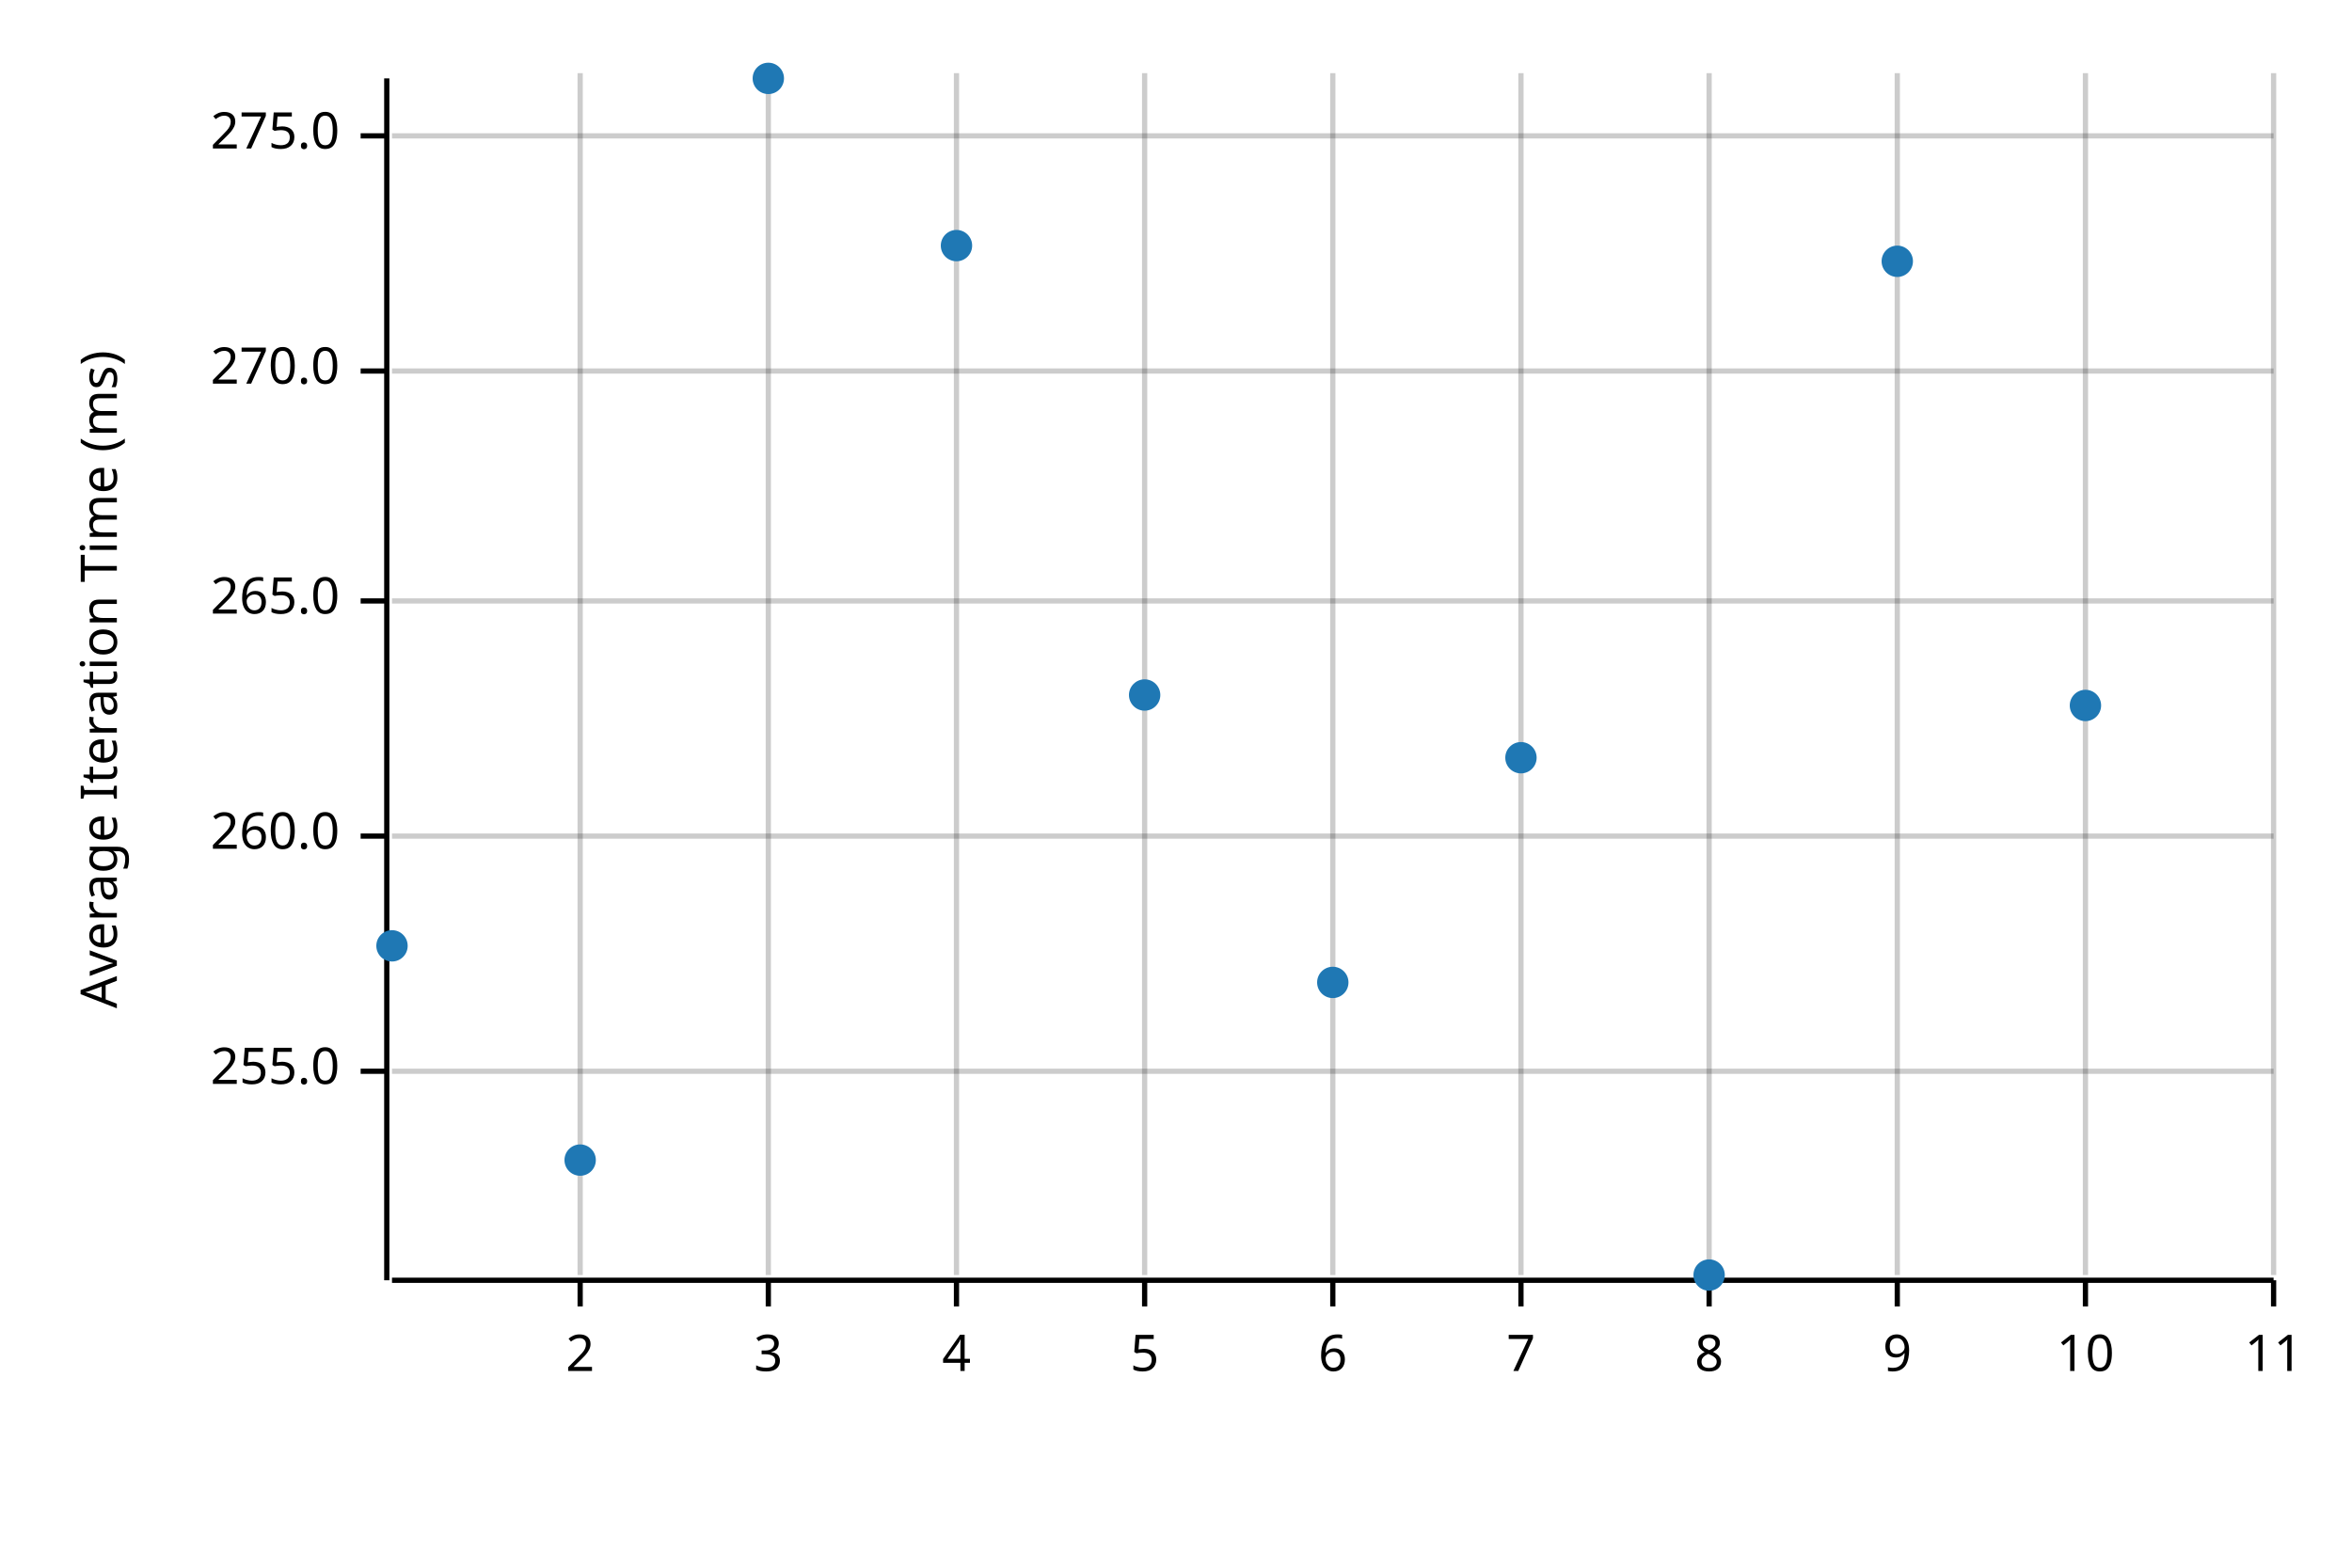
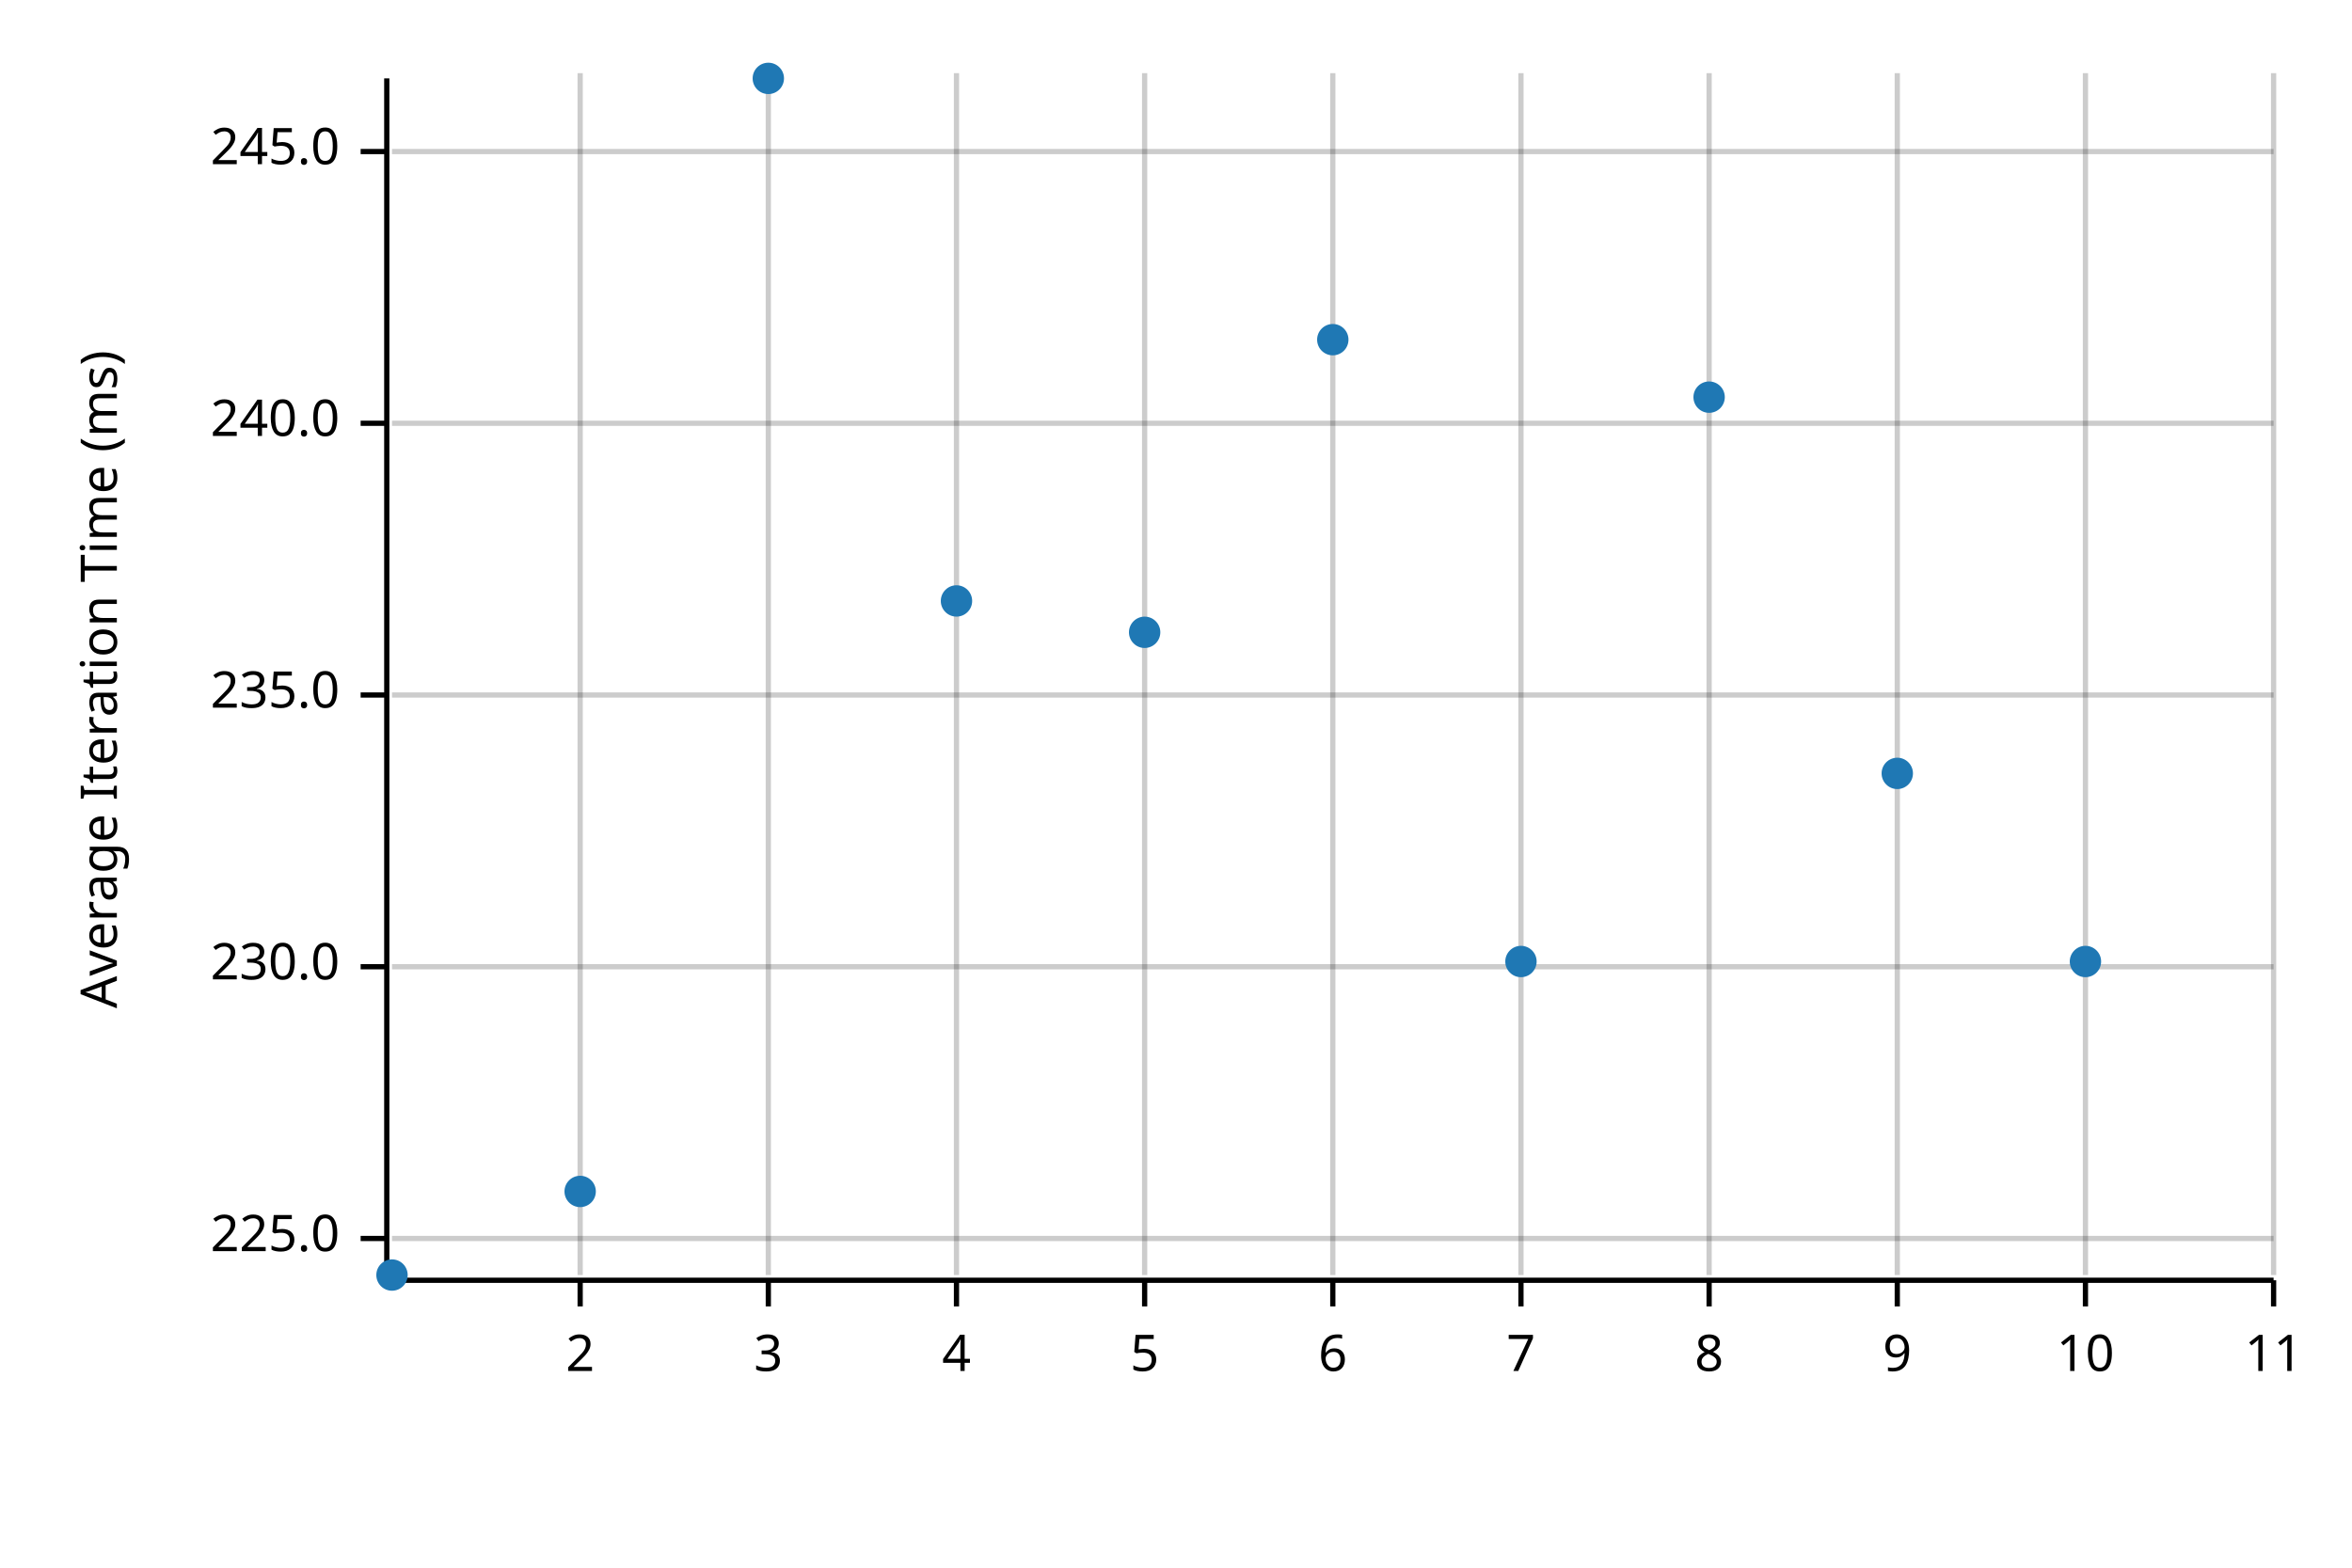
<svg xmlns="http://www.w3.org/2000/svg" width="450" height="300" viewBox="0 0 450 300">
  <text x="15" y="130" dy="0.76em" text-anchor="middle" font-family="sans-serif" font-size="9.677" opacity="1" fill="#000000" transform="rotate(270, 15, 130)">
Average Iteration Time (ms)
</text>
  <line opacity="0.2" stroke="#000000" stroke-width="1" x1="111" y1="244" x2="111" y2="14" />
  <line opacity="0.2" stroke="#000000" stroke-width="1" x1="147" y1="244" x2="147" y2="14" />
  <line opacity="0.2" stroke="#000000" stroke-width="1" x1="183" y1="244" x2="183" y2="14" />
  <line opacity="0.2" stroke="#000000" stroke-width="1" x1="219" y1="244" x2="219" y2="14" />
  <line opacity="0.2" stroke="#000000" stroke-width="1" x1="255" y1="244" x2="255" y2="14" />
  <line opacity="0.2" stroke="#000000" stroke-width="1" x1="291" y1="244" x2="291" y2="14" />
  <line opacity="0.2" stroke="#000000" stroke-width="1" x1="327" y1="244" x2="327" y2="14" />
  <line opacity="0.2" stroke="#000000" stroke-width="1" x1="363" y1="244" x2="363" y2="14" />
  <line opacity="0.2" stroke="#000000" stroke-width="1" x1="399" y1="244" x2="399" y2="14" />
  <line opacity="0.2" stroke="#000000" stroke-width="1" x1="435" y1="244" x2="435" y2="14" />
-   <line opacity="0.2" stroke="#000000" stroke-width="1" x1="75" y1="205" x2="435" y2="205" />
-   <line opacity="0.2" stroke="#000000" stroke-width="1" x1="75" y1="160" x2="435" y2="160" />
-   <line opacity="0.2" stroke="#000000" stroke-width="1" x1="75" y1="115" x2="435" y2="115" />
-   <line opacity="0.2" stroke="#000000" stroke-width="1" x1="75" y1="71" x2="435" y2="71" />
-   <line opacity="0.2" stroke="#000000" stroke-width="1" x1="75" y1="26" x2="435" y2="26" />
+   <line opacity="0.2" stroke="#000000" stroke-width="1" x1="75" y1="237" x2="435" y2="237" />
+   <line opacity="0.2" stroke="#000000" stroke-width="1" x1="75" y1="185" x2="435" y2="185" />
+   <line opacity="0.2" stroke="#000000" stroke-width="1" x1="75" y1="133" x2="435" y2="133" />
+   <line opacity="0.2" stroke="#000000" stroke-width="1" x1="75" y1="81" x2="435" y2="81" />
+   <line opacity="0.2" stroke="#000000" stroke-width="1" x1="75" y1="29" x2="435" y2="29" />
  <polyline fill="none" opacity="1" stroke="#000000" stroke-width="1" points="74,15 74,245 " />
-   <text x="65" y="205" dy="0.5ex" text-anchor="end" font-family="sans-serif" font-size="9.677" opacity="1" fill="#000000">
- 255.0
+   <text x="65" y="237" dy="0.5ex" text-anchor="end" font-family="sans-serif" font-size="9.677" opacity="1" fill="#000000">
+ 225.0
</text>
-   <polyline fill="none" opacity="1" stroke="#000000" stroke-width="1" points="69,205 74,205 " />
-   <text x="65" y="160" dy="0.5ex" text-anchor="end" font-family="sans-serif" font-size="9.677" opacity="1" fill="#000000">
- 260.0
+   <polyline fill="none" opacity="1" stroke="#000000" stroke-width="1" points="69,237 74,237 " />
+   <text x="65" y="185" dy="0.5ex" text-anchor="end" font-family="sans-serif" font-size="9.677" opacity="1" fill="#000000">
+ 230.0
</text>
-   <polyline fill="none" opacity="1" stroke="#000000" stroke-width="1" points="69,160 74,160 " />
-   <text x="65" y="115" dy="0.5ex" text-anchor="end" font-family="sans-serif" font-size="9.677" opacity="1" fill="#000000">
- 265.0
+   <polyline fill="none" opacity="1" stroke="#000000" stroke-width="1" points="69,185 74,185 " />
+   <text x="65" y="133" dy="0.5ex" text-anchor="end" font-family="sans-serif" font-size="9.677" opacity="1" fill="#000000">
+ 235.0
</text>
-   <polyline fill="none" opacity="1" stroke="#000000" stroke-width="1" points="69,115 74,115 " />
-   <text x="65" y="71" dy="0.5ex" text-anchor="end" font-family="sans-serif" font-size="9.677" opacity="1" fill="#000000">
- 270.0
+   <polyline fill="none" opacity="1" stroke="#000000" stroke-width="1" points="69,133 74,133 " />
+   <text x="65" y="81" dy="0.5ex" text-anchor="end" font-family="sans-serif" font-size="9.677" opacity="1" fill="#000000">
+ 240.0
</text>
-   <polyline fill="none" opacity="1" stroke="#000000" stroke-width="1" points="69,71 74,71 " />
-   <text x="65" y="26" dy="0.5ex" text-anchor="end" font-family="sans-serif" font-size="9.677" opacity="1" fill="#000000">
- 275.0
+   <polyline fill="none" opacity="1" stroke="#000000" stroke-width="1" points="69,81 74,81 " />
+   <text x="65" y="29" dy="0.5ex" text-anchor="end" font-family="sans-serif" font-size="9.677" opacity="1" fill="#000000">
+ 245.0
</text>
-   <polyline fill="none" opacity="1" stroke="#000000" stroke-width="1" points="69,26 74,26 " />
+   <polyline fill="none" opacity="1" stroke="#000000" stroke-width="1" points="69,29 74,29 " />
  <polyline fill="none" opacity="1" stroke="#000000" stroke-width="1" points="75,245 435,245 " />
  <text x="111" y="255" dy="0.76em" text-anchor="middle" font-family="sans-serif" font-size="9.677" opacity="1" fill="#000000">
2
</text>
  <polyline fill="none" opacity="1" stroke="#000000" stroke-width="1" points="111,245 111,250 " />
  <text x="147" y="255" dy="0.76em" text-anchor="middle" font-family="sans-serif" font-size="9.677" opacity="1" fill="#000000">
3
</text>
  <polyline fill="none" opacity="1" stroke="#000000" stroke-width="1" points="147,245 147,250 " />
  <text x="183" y="255" dy="0.76em" text-anchor="middle" font-family="sans-serif" font-size="9.677" opacity="1" fill="#000000">
4
</text>
  <polyline fill="none" opacity="1" stroke="#000000" stroke-width="1" points="183,245 183,250 " />
  <text x="219" y="255" dy="0.76em" text-anchor="middle" font-family="sans-serif" font-size="9.677" opacity="1" fill="#000000">
5
</text>
  <polyline fill="none" opacity="1" stroke="#000000" stroke-width="1" points="219,245 219,250 " />
  <text x="255" y="255" dy="0.76em" text-anchor="middle" font-family="sans-serif" font-size="9.677" opacity="1" fill="#000000">
6
</text>
  <polyline fill="none" opacity="1" stroke="#000000" stroke-width="1" points="255,245 255,250 " />
  <text x="291" y="255" dy="0.76em" text-anchor="middle" font-family="sans-serif" font-size="9.677" opacity="1" fill="#000000">
7
</text>
  <polyline fill="none" opacity="1" stroke="#000000" stroke-width="1" points="291,245 291,250 " />
  <text x="327" y="255" dy="0.76em" text-anchor="middle" font-family="sans-serif" font-size="9.677" opacity="1" fill="#000000">
8
</text>
  <polyline fill="none" opacity="1" stroke="#000000" stroke-width="1" points="327,245 327,250 " />
  <text x="363" y="255" dy="0.76em" text-anchor="middle" font-family="sans-serif" font-size="9.677" opacity="1" fill="#000000">
9
</text>
  <polyline fill="none" opacity="1" stroke="#000000" stroke-width="1" points="363,245 363,250 " />
  <text x="399" y="255" dy="0.76em" text-anchor="middle" font-family="sans-serif" font-size="9.677" opacity="1" fill="#000000">
10
</text>
  <polyline fill="none" opacity="1" stroke="#000000" stroke-width="1" points="399,245 399,250 " />
  <text x="435" y="255" dy="0.76em" text-anchor="middle" font-family="sans-serif" font-size="9.677" opacity="1" fill="#000000">
11
</text>
  <polyline fill="none" opacity="1" stroke="#000000" stroke-width="1" points="435,245 435,250 " />
-   <circle cx="75" cy="181" r="3" opacity="1" fill="#1F78B4" stroke="none" />
-   <circle cx="111" cy="222" r="3" opacity="1" fill="#1F78B4" stroke="none" />
+   <circle cx="75" cy="244" r="3" opacity="1" fill="#1F78B4" stroke="none" />
+   <circle cx="111" cy="228" r="3" opacity="1" fill="#1F78B4" stroke="none" />
  <circle cx="147" cy="15" r="3" opacity="1" fill="#1F78B4" stroke="none" />
-   <circle cx="183" cy="47" r="3" opacity="1" fill="#1F78B4" stroke="none" />
-   <circle cx="219" cy="133" r="3" opacity="1" fill="#1F78B4" stroke="none" />
-   <circle cx="255" cy="188" r="3" opacity="1" fill="#1F78B4" stroke="none" />
-   <circle cx="291" cy="145" r="3" opacity="1" fill="#1F78B4" stroke="none" />
-   <circle cx="327" cy="244" r="3" opacity="1" fill="#1F78B4" stroke="none" />
-   <circle cx="363" cy="50" r="3" opacity="1" fill="#1F78B4" stroke="none" />
-   <circle cx="399" cy="135" r="3" opacity="1" fill="#1F78B4" stroke="none" />
+   <circle cx="183" cy="115" r="3" opacity="1" fill="#1F78B4" stroke="none" />
+   <circle cx="219" cy="121" r="3" opacity="1" fill="#1F78B4" stroke="none" />
+   <circle cx="255" cy="65" r="3" opacity="1" fill="#1F78B4" stroke="none" />
+   <circle cx="291" cy="184" r="3" opacity="1" fill="#1F78B4" stroke="none" />
+   <circle cx="327" cy="76" r="3" opacity="1" fill="#1F78B4" stroke="none" />
+   <circle cx="363" cy="148" r="3" opacity="1" fill="#1F78B4" stroke="none" />
+   <circle cx="399" cy="184" r="3" opacity="1" fill="#1F78B4" stroke="none" />
</svg>
